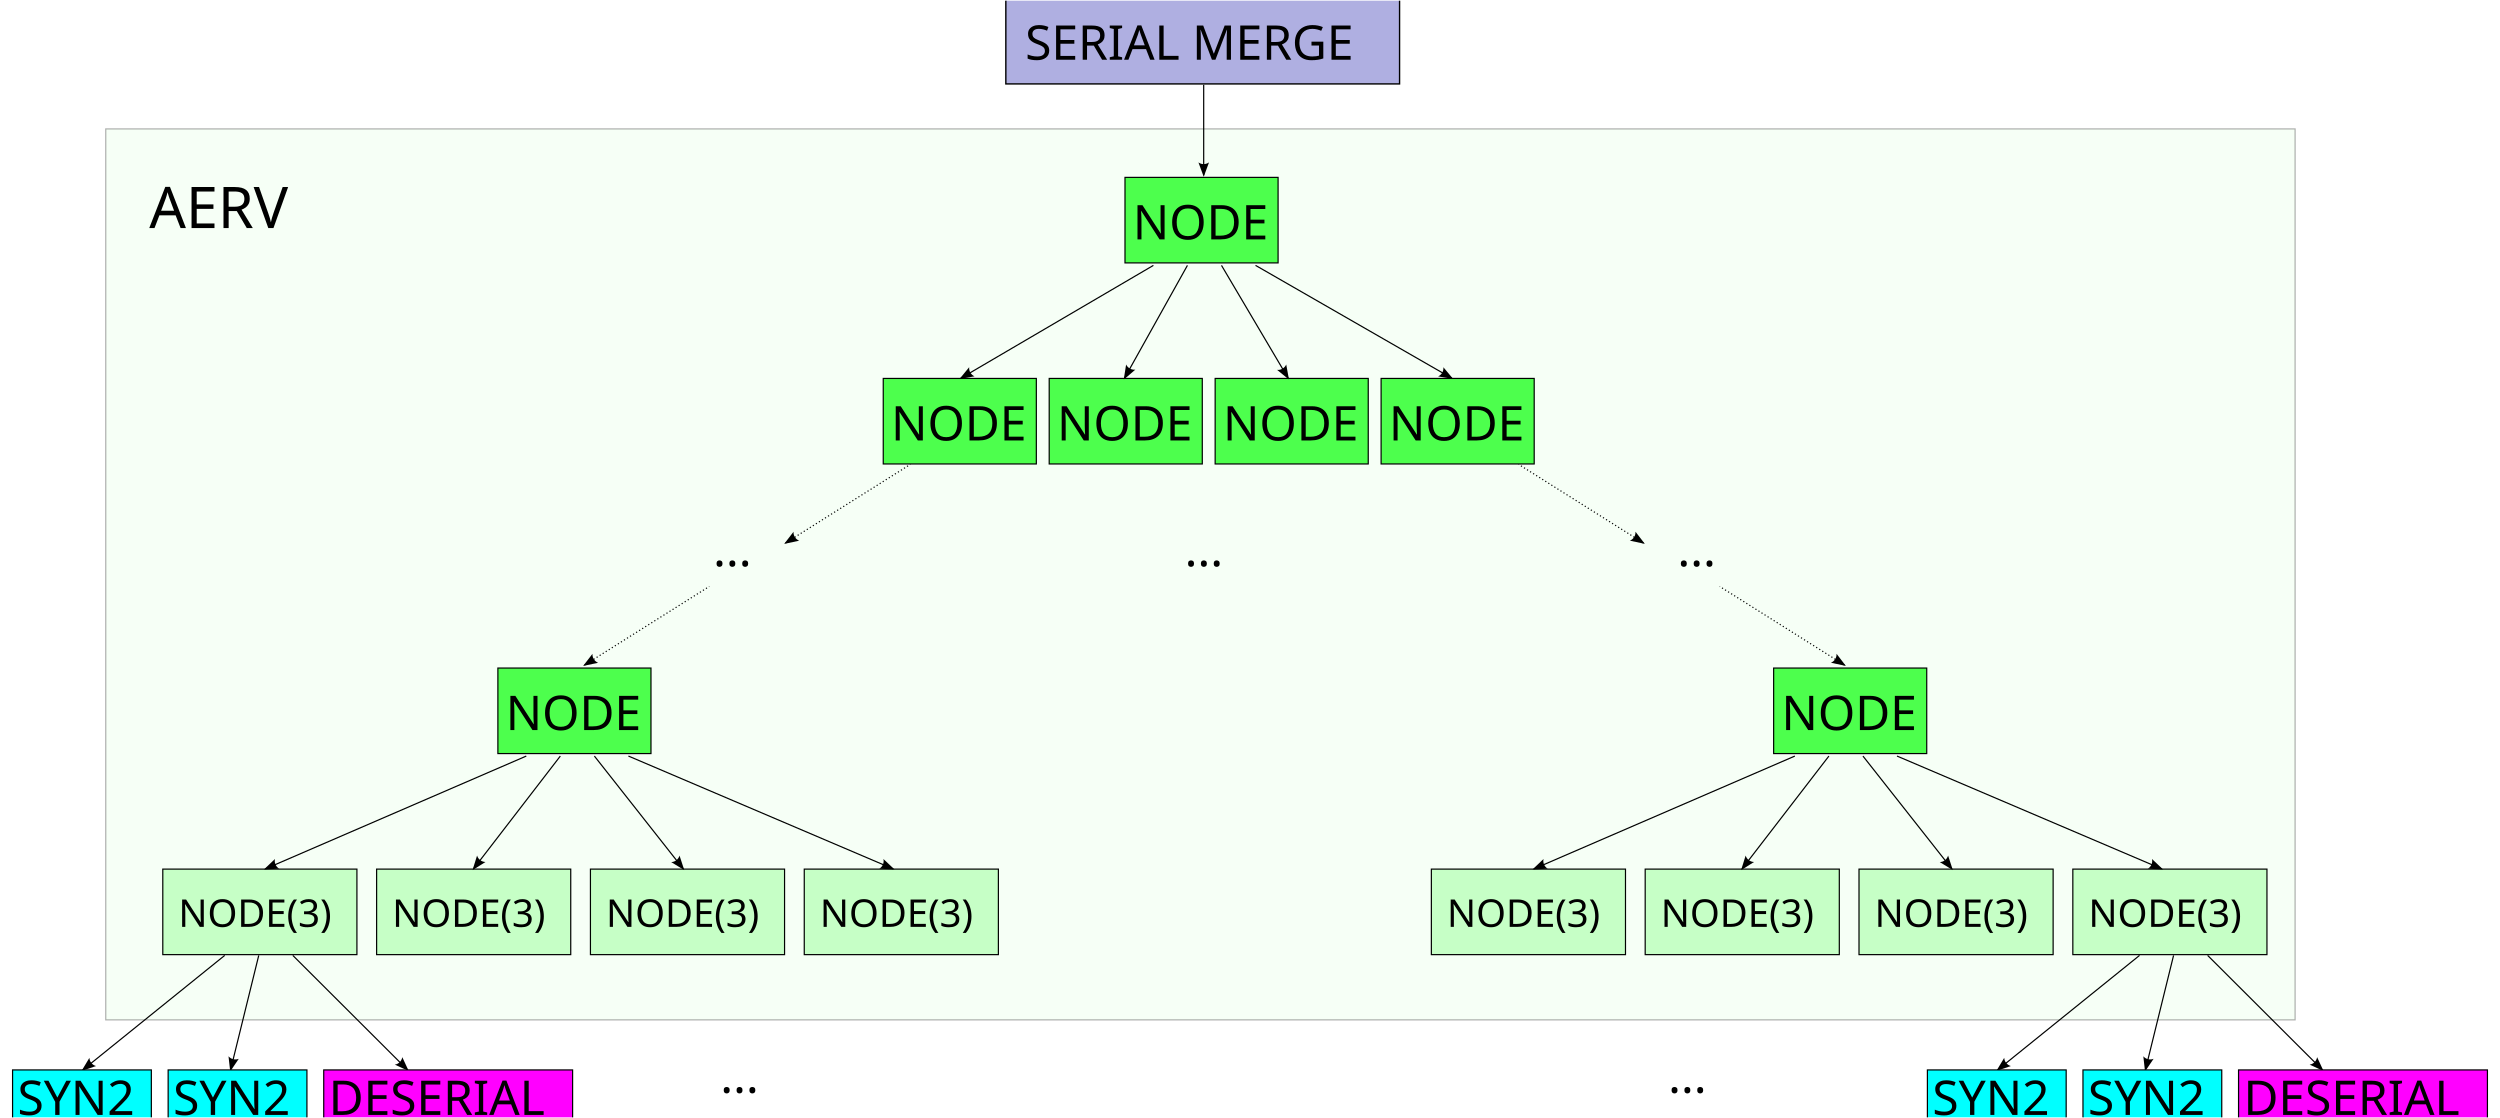
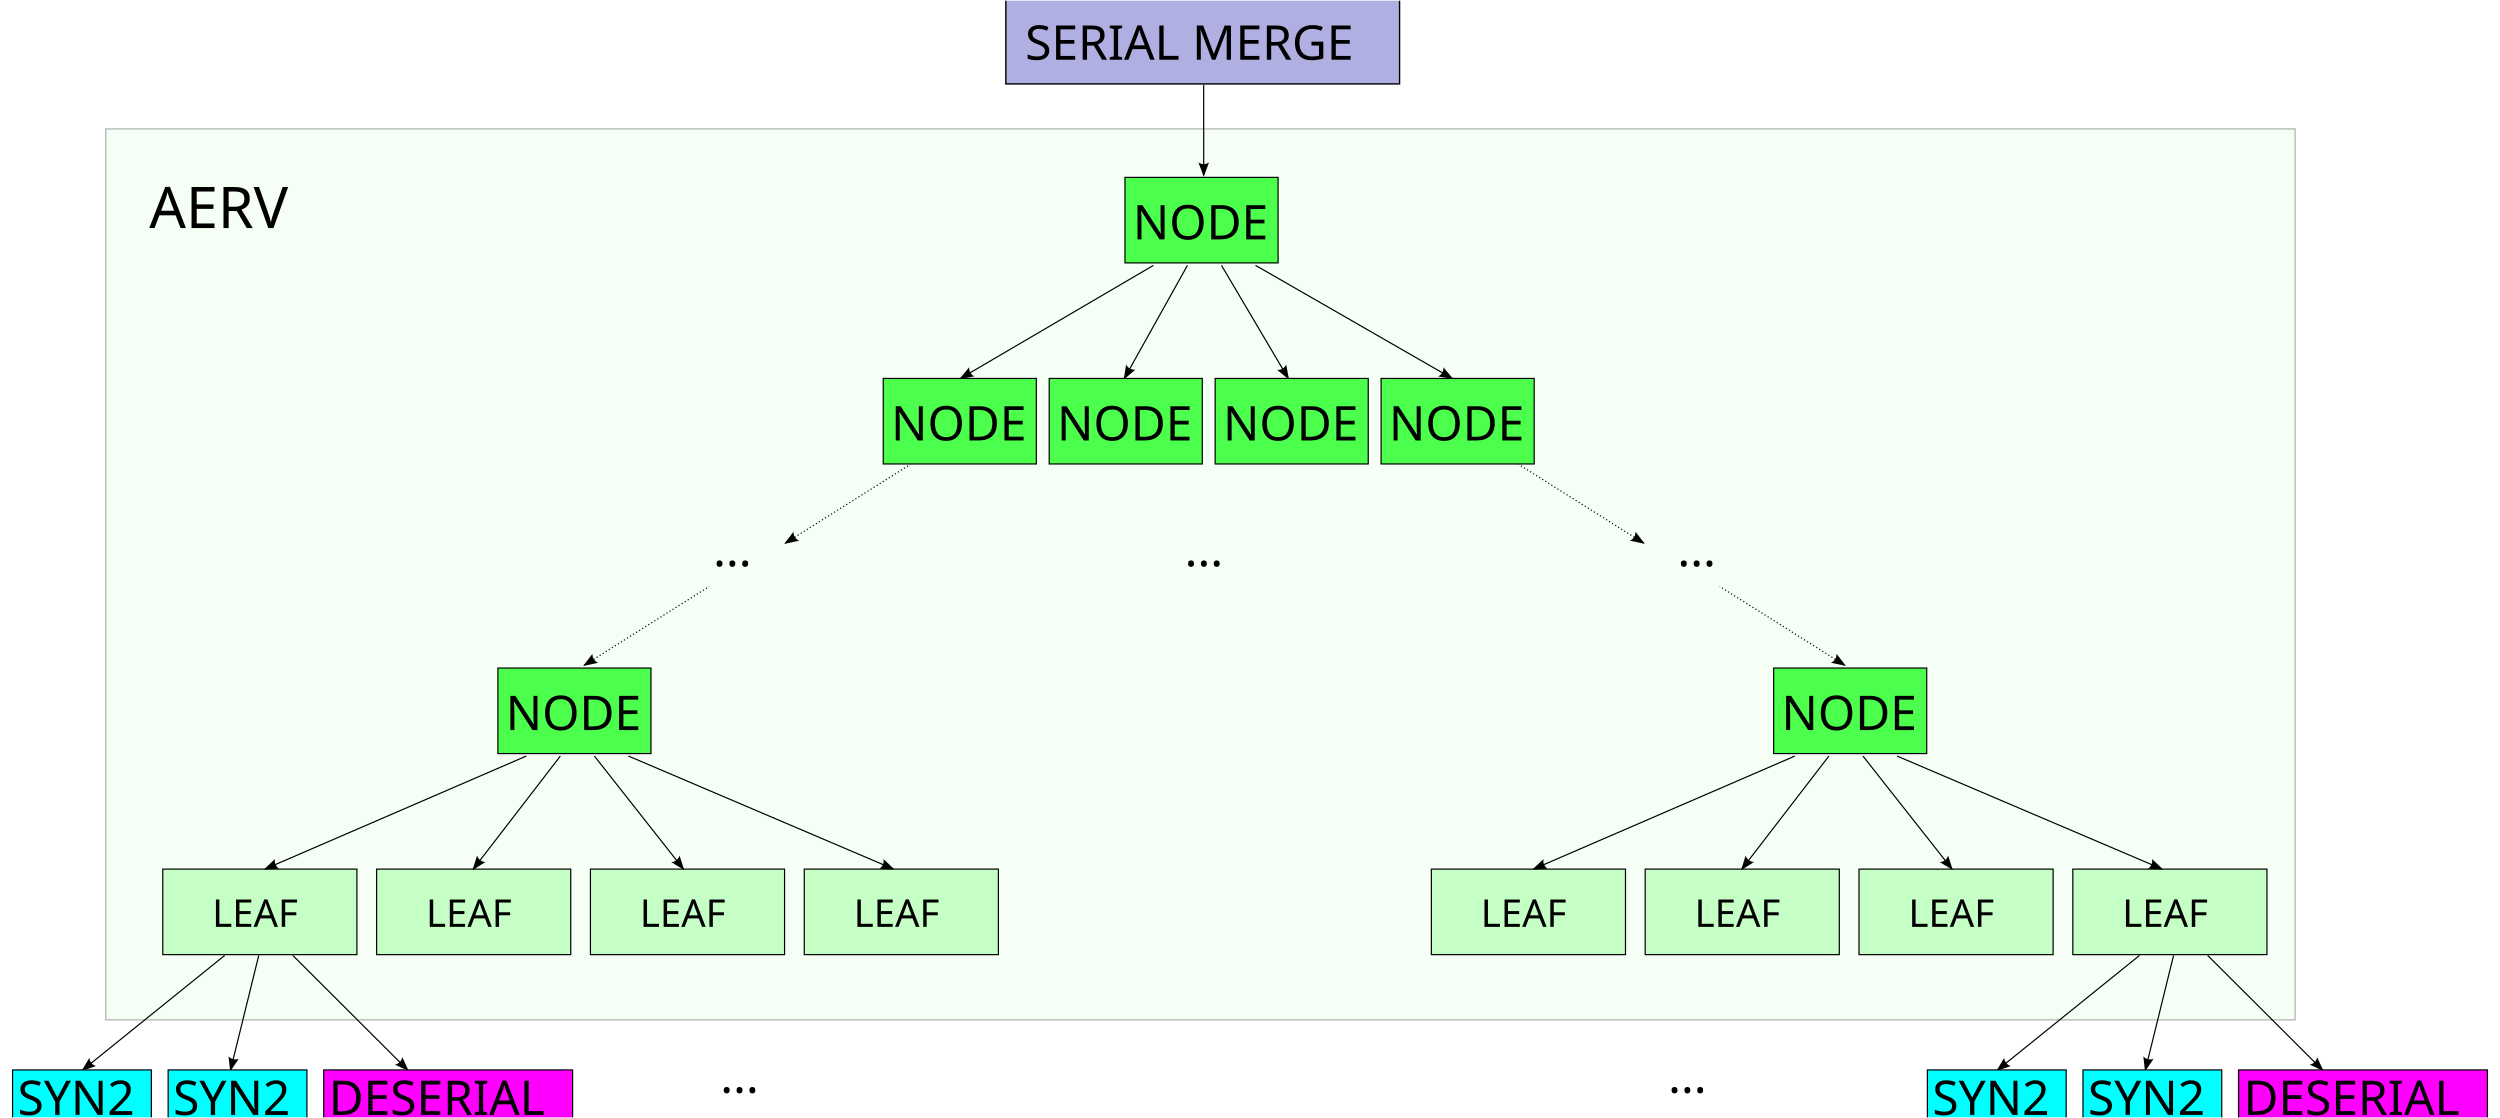
<svg xmlns="http://www.w3.org/2000/svg" width="2088.965" height="934.122" id="svg2" version="1.1">
  <defs id="defs4">
    <marker orient="auto" refY="0" refX="0" id="Arrow2Lstart" style="overflow:visible">
      <path id="path4101" style="fill-rule:evenodd;stroke-width:0.625;stroke-linejoin:round" d="M 8.719,4.034 -2.207,0.016 8.719,-4.002 c -1.745,2.372 -1.735,5.617 -6e-7,8.035 z" transform="matrix(1.1,0,0,1.1,1.1,0)" />
    </marker>
    <marker orient="auto" refY="0" refX="0" id="Arrow2Lend" style="overflow:visible">
      <path id="path4083" style="fill-rule:evenodd;stroke-width:0.625;stroke-linejoin:round" d="M 8.719,4.034 -2.207,0.016 8.719,-4.002 c -1.745,2.372 -1.735,5.617 -6e-7,8.035 z" transform="matrix(-1.1,0,0,-1.1,-1.1,0)" />
    </marker>
  </defs>
  <g id="layer1" transform="translate(672.4371,99.59834)">
    <rect style="fill:#00ff00;fill-opacity:0.039;stroke:#000000;stroke-width:1;stroke-linecap:butt;stroke-miterlimit:4;stroke-opacity:0.315;stroke-dasharray:none;stroke-dashoffset:0" id="rect5739" width="1829.386" height="744.482" x="36.365" y="117.715" transform="translate(-620.4371,-109.5983)" />
    <rect style="fill:#00ff00;fill-opacity:0.686;stroke:#000000;stroke-width:1;stroke-linecap:butt;stroke-miterlimit:4;stroke-opacity:1;stroke-dasharray:none;stroke-dashoffset:0" id="rect2987" width="127.92" height="71.462" x="267.591" y="48.616" />
    <path style="fill:none;stroke:#000000;stroke-width:1px;stroke-linecap:butt;stroke-linejoin:miter;stroke-opacity:1;marker-start:url(#Arrow2Lstart);marker-end:none" d="M 694.476,224.571 855.397,130.286" id="path4050" transform="translate(-564.0714,-8.137817)" />
    <path style="fill:none;stroke:#000000;stroke-width:1px;stroke-linecap:butt;stroke-linejoin:miter;stroke-opacity:1;marker-start:url(#Arrow2Lstart);marker-end:none" d="m 831.237,224.571 52.606,-94.286" id="path4052" transform="translate(-564.0714,-8.137817)" />
    <path style="fill:none;stroke:#000000;stroke-width:1px;stroke-linecap:butt;stroke-linejoin:miter;stroke-opacity:1;marker-start:url(#Arrow2Lstart);marker-end:none" d="M 967.998,224.571 912.289,130.286" id="path4054" transform="translate(-564.0714,-8.137817)" />
    <path style="fill:none;stroke:#000000;stroke-width:1px;stroke-linecap:butt;stroke-linejoin:miter;stroke-opacity:1;marker-start:url(#Arrow2Lstart);marker-end:none" d="M 1104.758,224.571 940.735,130.286" id="path4056" transform="translate(-564.0714,-8.137817)" />
    <path style="fill:none;stroke:#000000;stroke-width:1;stroke-linecap:butt;stroke-linejoin:miter;stroke-miterlimit:4;stroke-opacity:1;stroke-dasharray:1, 2;stroke-dashoffset:0;marker-start:url(#Arrow2Lstart);marker-end:none" d="M -184.071,456.148 -79.786,390.434" id="path4522" />
    <path id="path4721" d="M -16.071,354.148 88.214,288.434" style="fill:none;stroke:#000000;stroke-width:1;stroke-linecap:butt;stroke-linejoin:miter;stroke-miterlimit:4;stroke-opacity:1;stroke-dasharray:1, 2;stroke-dashoffset:0;marker-start:url(#Arrow2Lstart);marker-end:none" />
    <text xml:space="preserve" style="font-size:40px;font-style:normal;font-weight:normal;line-height:125%;letter-spacing:0px;word-spacing:0px;fill:#000000;fill-opacity:1;stroke:none;font-family:Sans" x="-76.574" y="373.497" id="text4725">
      <tspan id="tspan4727" x="-76.574" y="373.497">...</tspan>
    </text>
    <rect y="216.616" x="204.258" height="71.462" width="127.92" id="rect4835" style="fill:#00ff00;fill-opacity:0.686;stroke:#000000;stroke-width:1;stroke-linecap:butt;stroke-miterlimit:4;stroke-opacity:1;stroke-dasharray:none;stroke-dashoffset:0" />
    <rect style="fill:#00ff00;fill-opacity:0.686;stroke:#000000;stroke-width:1;stroke-linecap:butt;stroke-miterlimit:4;stroke-opacity:1;stroke-dasharray:none;stroke-dashoffset:0" id="rect4843" width="127.92" height="71.462" x="342.924" y="216.616" />
    <rect y="216.616" x="481.591" height="71.462" width="127.92" id="rect4851" style="fill:#00ff00;fill-opacity:0.686;stroke:#000000;stroke-width:1;stroke-linecap:butt;stroke-miterlimit:4;stroke-opacity:1;stroke-dasharray:none;stroke-dashoffset:0" />
    <rect style="fill:#00ff00;fill-opacity:0.686;stroke:#000000;stroke-width:1;stroke-linecap:butt;stroke-miterlimit:4;stroke-opacity:1;stroke-dasharray:none;stroke-dashoffset:0" id="rect4859" width="127.92" height="71.462" x="65.591" y="216.616" />
    <rect y="458.616" x="-256.409" height="71.462" width="127.92" id="rect4867" style="fill:#00ff00;fill-opacity:0.686;stroke:#000000;stroke-width:1;stroke-linecap:butt;stroke-miterlimit:4;stroke-opacity:1;stroke-dasharray:none;stroke-dashoffset:0" />
    <path id="path4873" d="m -450.738,626.434 218.064,-94.286" style="fill:none;stroke:#000000;stroke-width:1px;stroke-linecap:butt;stroke-linejoin:miter;stroke-opacity:1;marker-start:url(#Arrow2Lstart);marker-end:none" />
    <path id="path4875" d="m -276.834,626.434 72.606,-94.286" style="fill:none;stroke:#000000;stroke-width:1px;stroke-linecap:butt;stroke-linejoin:miter;stroke-opacity:1;marker-start:url(#Arrow2Lstart);marker-end:none" />
    <path id="path4877" d="m -101.502,626.434 -74.28,-94.286" style="fill:none;stroke:#000000;stroke-width:1px;stroke-linecap:butt;stroke-linejoin:miter;stroke-opacity:1;marker-start:url(#Arrow2Lstart);marker-end:none" />
    <path id="path4879" d="M 73.83,626.434 -147.336,532.148" style="fill:none;stroke:#000000;stroke-width:1px;stroke-linecap:butt;stroke-linejoin:miter;stroke-opacity:1;marker-start:url(#Arrow2Lstart);marker-end:none" />
    <path id="path4913" d="M 868.828,456.148 764.543,390.434" style="fill:none;stroke:#000000;stroke-width:1;stroke-linecap:butt;stroke-linejoin:miter;stroke-miterlimit:4;stroke-opacity:1;stroke-dasharray:1, 2;stroke-dashoffset:0;marker-start:url(#Arrow2Lstart);marker-end:none" />
    <path style="fill:none;stroke:#000000;stroke-width:1;stroke-linecap:butt;stroke-linejoin:miter;stroke-miterlimit:4;stroke-opacity:1;stroke-dasharray:1, 2;stroke-dashoffset:0;marker-start:url(#Arrow2Lstart);marker-end:none" d="M 700.828,354.148 596.543,288.434" id="path4915" />
    <text id="text4917" y="373.497" x="-761.331" style="font-size:40px;font-style:normal;font-weight:normal;line-height:125%;letter-spacing:0px;word-spacing:0px;fill:#000000;fill-opacity:1;stroke:none;font-family:Sans" xml:space="preserve" transform="scale(-1,1)">
      <tspan y="373.497" x="-761.331" id="tspan4919">...</tspan>
    </text>
    <path style="fill:none;stroke:#000000;stroke-width:1px;stroke-linecap:butt;stroke-linejoin:miter;stroke-opacity:1;marker-end:url(#Arrow2Lend)" d="m 333.35,-28.768 0,75.558" id="path4921" />
    <path style="fill:none;stroke:#000000;stroke-width:1px;stroke-linecap:butt;stroke-linejoin:miter;stroke-opacity:1;marker-start:url(#Arrow2Lstart);marker-end:none" d="m -603.29,794.434 118.616,-95.714" id="path5137" />
    <path style="fill:none;stroke:#000000;stroke-width:1px;stroke-linecap:butt;stroke-linejoin:miter;stroke-opacity:1;marker-start:url(#Arrow2Lstart);marker-end:none" d="m -479.784,794.434 23.555,-95.714" id="path5139" />
    <path style="fill:none;stroke:#000000;stroke-width:1px;stroke-linecap:butt;stroke-linejoin:miter;stroke-opacity:1;marker-start:url(#Arrow2Lstart);marker-end:none" d="m -331.858,794.434 -95.924,-95.714" id="path5141" />
    <text id="text5169" y="373.497" x="317.426" style="font-size:40px;font-style:normal;font-weight:normal;line-height:125%;letter-spacing:0px;word-spacing:0px;fill:#000000;fill-opacity:1;stroke:none;font-family:Sans" xml:space="preserve">
      <tspan y="373.497" x="317.426" id="tspan5171">...</tspan>
    </text>
    <rect style="fill:#00ff00;fill-opacity:0.686;stroke:#000000;stroke-width:1;stroke-linecap:butt;stroke-miterlimit:4;stroke-opacity:1;stroke-dasharray:none;stroke-dashoffset:0" id="rect5291" width="127.92" height="71.462" x="809.591" y="458.616" />
    <text xml:space="preserve" style="font-size:40px;font-style:normal;font-weight:normal;line-height:125%;letter-spacing:0px;word-spacing:0px;fill:#000000;fill-opacity:1;stroke:none;font-family:Sans" x="-70.574" y="813.497" id="text5413">
      <tspan id="tspan5415" x="-70.574" y="813.497">...</tspan>
    </text>
    <text id="text5417" y="813.497" x="721.426" style="font-size:40px;font-style:normal;font-weight:normal;line-height:125%;letter-spacing:0px;word-spacing:0px;fill:#000000;fill-opacity:1;stroke:none;font-family:Sans" xml:space="preserve">
      <tspan y="813.497" x="721.426" id="tspan5419">...</tspan>
    </text>
    <path id="path5495" d="m -401.937,834.023 0,-39.599 207.964,0 0,39.599" style="fill:#ff00ff;fill-opacity:1;stroke:#000000;stroke-width:1px;stroke-linecap:butt;stroke-linejoin:miter;stroke-opacity:1" />
    <text xml:space="preserve" style="font-size:40px;font-style:normal;font-weight:normal;line-height:125%;letter-spacing:0px;word-spacing:0px;fill:#000000;fill-opacity:1;stroke:none;font-family:Sans" x="-397.783" y="832.032" id="text5491">
      <tspan id="tspan5493" x="-397.783" y="832.032">DESERIAL</tspan>
    </text>
    <path style="fill:#00ffff;fill-opacity:1;stroke:#000000;stroke-width:1px;stroke-linecap:butt;stroke-linejoin:miter;stroke-opacity:1" d="m -531.937,834.023 0,-39.599 115.964,0 0,39.599" id="path5503" />
    <text id="text5499" y="832.032" x="-527.783" style="font-size:40px;font-style:normal;font-weight:normal;line-height:125%;letter-spacing:0px;word-spacing:0px;fill:#000000;fill-opacity:1;stroke:none;font-family:Sans" xml:space="preserve">
      <tspan y="832.032" x="-527.783" id="tspan5501">SYN2</tspan>
    </text>
    <path id="path5511" d="m -661.937,834.023 0,-39.599 115.964,0 0,39.599" style="fill:#00ffff;fill-opacity:1;stroke:#000000;stroke-width:1px;stroke-linecap:butt;stroke-linejoin:miter;stroke-opacity:1" />
    <text xml:space="preserve" style="font-size:40px;font-style:normal;font-weight:normal;line-height:125%;letter-spacing:0px;word-spacing:0px;fill:#000000;fill-opacity:1;stroke:none;font-family:Sans" x="-657.783" y="832.032" id="text5507">
      <tspan id="tspan5509" x="-657.783" y="832.032">SYN2</tspan>
    </text>
    <path style="fill:#afafe1;fill-opacity:1;stroke:#000000;stroke-width:1.161px;stroke-linecap:butt;stroke-linejoin:miter;stroke-opacity:1" d="m 168.025,-99.018 0,69.539 329,0 0,-69.539" id="path5569" />
    <text xml:space="preserve" style="font-size:40px;font-style:normal;font-weight:normal;line-height:125%;letter-spacing:0px;word-spacing:0px;fill:#000000;fill-opacity:1;stroke:none;font-family:Sans" x="184.185" y="-49.688" id="text5565">
      <tspan id="tspan5567" x="184.185" y="-49.688">SERIAL MERGE</tspan>
    </text>
    <text xml:space="preserve" style="font-size:40px;font-style:normal;font-weight:normal;line-height:125%;letter-spacing:0px;word-spacing:0px;fill:#000000;fill-opacity:1;stroke:none;font-family:Sans" x="274.157" y="100.423" id="text3757">
      <tspan id="tspan3759" x="274.157" y="100.423">NODE</tspan>
    </text>
    <text id="text4837" y="268.423" x="210.824" style="font-size:40px;font-style:normal;font-weight:normal;line-height:125%;letter-spacing:0px;word-spacing:0px;fill:#000000;fill-opacity:1;stroke:none;font-family:Sans" xml:space="preserve">
      <tspan y="268.423" x="210.824" id="tspan4839">NODE</tspan>
    </text>
    <text xml:space="preserve" style="font-size:40px;font-style:normal;font-weight:normal;line-height:125%;letter-spacing:0px;word-spacing:0px;fill:#000000;fill-opacity:1;stroke:none;font-family:Sans" x="349.491" y="268.423" id="text4845">
      <tspan id="tspan4847" x="349.491" y="268.423">NODE</tspan>
    </text>
    <text id="text4853" y="268.423" x="488.157" style="font-size:40px;font-style:normal;font-weight:normal;line-height:125%;letter-spacing:0px;word-spacing:0px;fill:#000000;fill-opacity:1;stroke:none;font-family:Sans" xml:space="preserve">
      <tspan y="268.423" x="488.157" id="tspan4855">NODE</tspan>
    </text>
    <text xml:space="preserve" style="font-size:40px;font-style:normal;font-weight:normal;line-height:125%;letter-spacing:0px;word-spacing:0px;fill:#000000;fill-opacity:1;stroke:none;font-family:Sans" x="72.157" y="268.423" id="text4861">
      <tspan id="tspan4863" x="72.157" y="268.423">NODE</tspan>
    </text>
    <text id="text4869" y="510.423" x="-249.843" style="font-size:40px;font-style:normal;font-weight:normal;line-height:125%;letter-spacing:0px;word-spacing:0px;fill:#000000;fill-opacity:1;stroke:none;font-family:Sans" xml:space="preserve">
      <tspan y="510.423" x="-249.843" id="tspan4871">NODE</tspan>
    </text>
    <text xml:space="preserve" style="font-size:40px;font-style:normal;font-weight:normal;line-height:125%;letter-spacing:0px;word-spacing:0px;fill:#000000;fill-opacity:1;stroke:none;font-family:Sans" x="816.157" y="510.423" id="text5293">
      <tspan id="tspan5295" x="816.157" y="510.423">NODE</tspan>
    </text>
-     <g id="g3088" transform="translate(-78,0)">
-       <rect style="fill:#00ff00;fill-opacity:0.196;stroke:#000000;stroke-width:1;stroke-linecap:butt;stroke-miterlimit:4;stroke-opacity:1;stroke-dasharray:none;stroke-dashoffset:0" id="rect4907" width="162.206" height="71.462" x="-458.409" y="626.616" />
-       <text xml:space="preserve" style="font-size:40px;font-style:normal;font-weight:normal;line-height:125%;letter-spacing:0px;word-spacing:0px;fill:#000000;fill-opacity:1;stroke:none;font-family:Sans" x="-445.364" y="674.886" id="text4909">
-         <tspan id="tspan4911" x="-445.364" y="674.886" style="font-size:32px">NODE(3)</tspan>
+     <g id="g3108">
+       <rect style="fill:#00ff00;fill-opacity:0.196;stroke:#000000;stroke-width:1;stroke-linecap:butt;stroke-miterlimit:4;stroke-opacity:1;stroke-dasharray:none;stroke-dashoffset:0" id="rect4907" width="162.206" height="71.462" x="-536.409" y="626.616" />
+       <text xml:space="preserve" style="font-size:40px;font-style:normal;font-weight:normal;line-height:125%;letter-spacing:0px;word-spacing:0px;fill:#000000;fill-opacity:1;stroke:none;font-family:Sans" x="-495.119" y="674.886" id="text4909">
+         <tspan id="tspan4911" x="-495.119" y="674.886" style="font-size:32px">LEAF</tspan>
      </text>
    </g>
    <text xml:space="preserve" style="font-size:40px;font-style:normal;font-weight:normal;line-height:125%;letter-spacing:0px;word-spacing:0px;fill:#000000;fill-opacity:1;stroke:none;font-family:Sans" x="-547.706" y="90.95" id="text5741">
      <tspan id="tspan5743" x="-547.706" y="90.95" style="font-size:48px">AERV</tspan>
    </text>
-     <g transform="translate(100.6667,0)" id="g3093">
-       <rect y="626.616" x="-458.409" height="71.462" width="162.206" id="rect3095" style="fill:#00ff00;fill-opacity:0.196;stroke:#000000;stroke-width:1;stroke-linecap:butt;stroke-miterlimit:4;stroke-opacity:1;stroke-dasharray:none;stroke-dashoffset:0" />
-       <text id="text3097" y="674.886" x="-445.364" style="font-size:40px;font-style:normal;font-weight:normal;line-height:125%;letter-spacing:0px;word-spacing:0px;fill:#000000;fill-opacity:1;stroke:none;font-family:Sans" xml:space="preserve">
-         <tspan style="font-size:32px" y="674.886" x="-445.364" id="tspan3099">NODE(3)</tspan>
+     <g id="g3116">
+       <rect y="626.616" x="-357.742" height="71.462" width="162.206" id="rect3095" style="fill:#00ff00;fill-opacity:0.196;stroke:#000000;stroke-width:1;stroke-linecap:butt;stroke-miterlimit:4;stroke-opacity:1;stroke-dasharray:none;stroke-dashoffset:0" />
+       <text id="text3097" y="674.886" x="-316.452" style="font-size:40px;font-style:normal;font-weight:normal;line-height:125%;letter-spacing:0px;word-spacing:0px;fill:#000000;fill-opacity:1;stroke:none;font-family:Sans" xml:space="preserve">
+         <tspan style="font-size:32px" y="674.886" x="-316.452" id="tspan3099">LEAF</tspan>
      </text>
    </g>
-     <g id="g3101" transform="translate(279.3334,0)">
-       <rect style="fill:#00ff00;fill-opacity:0.196;stroke:#000000;stroke-width:1;stroke-linecap:butt;stroke-miterlimit:4;stroke-opacity:1;stroke-dasharray:none;stroke-dashoffset:0" id="rect3103" width="162.206" height="71.462" x="-458.409" y="626.616" />
-       <text xml:space="preserve" style="font-size:40px;font-style:normal;font-weight:normal;line-height:125%;letter-spacing:0px;word-spacing:0px;fill:#000000;fill-opacity:1;stroke:none;font-family:Sans" x="-445.364" y="674.886" id="text3105">
-         <tspan id="tspan3107" x="-445.364" y="674.886" style="font-size:32px">NODE(3)</tspan>
+     <g id="g3124">
+       <rect style="fill:#00ff00;fill-opacity:0.196;stroke:#000000;stroke-width:1;stroke-linecap:butt;stroke-miterlimit:4;stroke-opacity:1;stroke-dasharray:none;stroke-dashoffset:0" id="rect3103" width="162.206" height="71.462" x="-179.076" y="626.616" />
+       <text xml:space="preserve" style="font-size:40px;font-style:normal;font-weight:normal;line-height:125%;letter-spacing:0px;word-spacing:0px;fill:#000000;fill-opacity:1;stroke:none;font-family:Sans" x="-137.785" y="674.886" id="text3105">
+         <tspan id="tspan3107" x="-137.785" y="674.886" style="font-size:32px">LEAF</tspan>
      </text>
    </g>
-     <g transform="translate(458,0)" id="g3109">
-       <rect y="626.616" x="-458.409" height="71.462" width="162.206" id="rect3111" style="fill:#00ff00;fill-opacity:0.196;stroke:#000000;stroke-width:1;stroke-linecap:butt;stroke-miterlimit:4;stroke-opacity:1;stroke-dasharray:none;stroke-dashoffset:0" />
-       <text id="text3113" y="674.886" x="-445.364" style="font-size:40px;font-style:normal;font-weight:normal;line-height:125%;letter-spacing:0px;word-spacing:0px;fill:#000000;fill-opacity:1;stroke:none;font-family:Sans" xml:space="preserve">
-         <tspan style="font-size:32px" y="674.886" x="-445.364" id="tspan3115">NODE(3)</tspan>
+     <g id="g3132">
+       <rect y="626.616" x="-0.409" height="71.462" width="162.206" id="rect3111" style="fill:#00ff00;fill-opacity:0.196;stroke:#000000;stroke-width:1;stroke-linecap:butt;stroke-miterlimit:4;stroke-opacity:1;stroke-dasharray:none;stroke-dashoffset:0" />
+       <text id="text3113" y="674.886" x="40.881" style="font-size:40px;font-style:normal;font-weight:normal;line-height:125%;letter-spacing:0px;word-spacing:0px;fill:#000000;fill-opacity:1;stroke:none;font-family:Sans" xml:space="preserve">
+         <tspan style="font-size:32px" y="674.886" x="40.881" id="tspan3115">LEAF</tspan>
      </text>
    </g>
    <path style="fill:none;stroke:#000000;stroke-width:1px;stroke-linecap:butt;stroke-linejoin:miter;stroke-opacity:1;marker-start:url(#Arrow2Lstart);marker-end:none" d="M 609.262,626.434 827.326,532.148" id="path3117" />
    <path style="fill:none;stroke:#000000;stroke-width:1px;stroke-linecap:butt;stroke-linejoin:miter;stroke-opacity:1;marker-start:url(#Arrow2Lstart);marker-end:none" d="m 783.166,626.434 72.606,-94.286" id="path3119" />
    <path style="fill:none;stroke:#000000;stroke-width:1px;stroke-linecap:butt;stroke-linejoin:miter;stroke-opacity:1;marker-start:url(#Arrow2Lstart);marker-end:none" d="M 958.498,626.434 884.218,532.148" id="path3121" />
    <path style="fill:none;stroke:#000000;stroke-width:1px;stroke-linecap:butt;stroke-linejoin:miter;stroke-opacity:1;marker-start:url(#Arrow2Lstart);marker-end:none" d="M 1133.83,626.434 912.664,532.148" id="path3123" />
    <path id="path3125" d="M 996.71,794.434 1115.326,698.719" style="fill:none;stroke:#000000;stroke-width:1px;stroke-linecap:butt;stroke-linejoin:miter;stroke-opacity:1;marker-start:url(#Arrow2Lstart);marker-end:none" />
    <path id="path3127" d="m 1120.216,794.434 23.555,-95.714" style="fill:none;stroke:#000000;stroke-width:1px;stroke-linecap:butt;stroke-linejoin:miter;stroke-opacity:1;marker-start:url(#Arrow2Lstart);marker-end:none" />
    <path id="path3129" d="m 1268.142,794.434 -95.924,-95.714" style="fill:none;stroke:#000000;stroke-width:1px;stroke-linecap:butt;stroke-linejoin:miter;stroke-opacity:1;marker-start:url(#Arrow2Lstart);marker-end:none" />
    <path style="fill:#ff00ff;fill-opacity:1;stroke:#000000;stroke-width:1px;stroke-linecap:butt;stroke-linejoin:miter;stroke-opacity:1" d="m 1198.063,834.023 0,-39.599 207.964,0 0,39.599" id="path3131" />
    <text id="text3133" y="832.032" x="1202.217" style="font-size:40px;font-style:normal;font-weight:normal;line-height:125%;letter-spacing:0px;word-spacing:0px;fill:#000000;fill-opacity:1;stroke:none;font-family:Sans" xml:space="preserve">
      <tspan y="832.032" x="1202.217" id="tspan3135">DESERIAL</tspan>
    </text>
    <path id="path3137" d="m 1068.063,834.023 0,-39.599 115.965,0 0,39.599" style="fill:#00ffff;fill-opacity:1;stroke:#000000;stroke-width:1px;stroke-linecap:butt;stroke-linejoin:miter;stroke-opacity:1" />
    <text xml:space="preserve" style="font-size:40px;font-style:normal;font-weight:normal;line-height:125%;letter-spacing:0px;word-spacing:0px;fill:#000000;fill-opacity:1;stroke:none;font-family:Sans" x="1072.217" y="832.032" id="text3139">
      <tspan id="tspan3141" x="1072.217" y="832.032">SYN2</tspan>
    </text>
    <path style="fill:#00ffff;fill-opacity:1;stroke:#000000;stroke-width:1px;stroke-linecap:butt;stroke-linejoin:miter;stroke-opacity:1" d="m 938.063,834.023 0,-39.599 115.964,0 0,39.599" id="path3143" />
    <text id="text3145" y="832.032" x="942.217" style="font-size:40px;font-style:normal;font-weight:normal;line-height:125%;letter-spacing:0px;word-spacing:0px;fill:#000000;fill-opacity:1;stroke:none;font-family:Sans" xml:space="preserve">
      <tspan y="832.032" x="942.217" id="tspan3147">SYN2</tspan>
    </text>
-     <g transform="translate(982,0)" id="g3149">
-       <rect y="626.616" x="-458.409" height="71.462" width="162.206" id="rect3151" style="fill:#00ff00;fill-opacity:0.196;stroke:#000000;stroke-width:1;stroke-linecap:butt;stroke-miterlimit:4;stroke-opacity:1;stroke-dasharray:none;stroke-dashoffset:0" />
-       <text id="text3153" y="674.886" x="-445.364" style="font-size:40px;font-style:normal;font-weight:normal;line-height:125%;letter-spacing:0px;word-spacing:0px;fill:#000000;fill-opacity:1;stroke:none;font-family:Sans" xml:space="preserve">
-         <tspan style="font-size:32px" y="674.886" x="-445.364" id="tspan3155">NODE(3)</tspan>
+     <g id="g3140">
+       <rect y="626.616" x="523.591" height="71.462" width="162.206" id="rect3151" style="fill:#00ff00;fill-opacity:0.196;stroke:#000000;stroke-width:1;stroke-linecap:butt;stroke-miterlimit:4;stroke-opacity:1;stroke-dasharray:none;stroke-dashoffset:0" />
+       <text id="text3153" y="674.886" x="564.881" style="font-size:40px;font-style:normal;font-weight:normal;line-height:125%;letter-spacing:0px;word-spacing:0px;fill:#000000;fill-opacity:1;stroke:none;font-family:Sans" xml:space="preserve">
+         <tspan style="font-size:32px" y="674.886" x="564.881" id="tspan3155">LEAF</tspan>
      </text>
    </g>
-     <g id="g3157" transform="translate(1160.667,0)">
-       <rect style="fill:#00ff00;fill-opacity:0.196;stroke:#000000;stroke-width:1;stroke-linecap:butt;stroke-miterlimit:4;stroke-opacity:1;stroke-dasharray:none;stroke-dashoffset:0" id="rect3159" width="162.206" height="71.462" x="-458.409" y="626.616" />
-       <text xml:space="preserve" style="font-size:40px;font-style:normal;font-weight:normal;line-height:125%;letter-spacing:0px;word-spacing:0px;fill:#000000;fill-opacity:1;stroke:none;font-family:Sans" x="-445.364" y="674.886" id="text3161">
-         <tspan id="tspan3163" x="-445.364" y="674.886" style="font-size:32px">NODE(3)</tspan>
+     <g id="g3148">
+       <rect style="fill:#00ff00;fill-opacity:0.196;stroke:#000000;stroke-width:1;stroke-linecap:butt;stroke-miterlimit:4;stroke-opacity:1;stroke-dasharray:none;stroke-dashoffset:0" id="rect3159" width="162.206" height="71.462" x="702.258" y="626.616" />
+       <text xml:space="preserve" style="font-size:40px;font-style:normal;font-weight:normal;line-height:125%;letter-spacing:0px;word-spacing:0px;fill:#000000;fill-opacity:1;stroke:none;font-family:Sans" x="743.548" y="674.886" id="text3161">
+         <tspan id="tspan3163" x="743.548" y="674.886" style="font-size:32px">LEAF</tspan>
      </text>
    </g>
-     <g transform="translate(1339.333,0)" id="g3165">
-       <rect y="626.616" x="-458.409" height="71.462" width="162.206" id="rect3167" style="fill:#00ff00;fill-opacity:0.196;stroke:#000000;stroke-width:1;stroke-linecap:butt;stroke-miterlimit:4;stroke-opacity:1;stroke-dasharray:none;stroke-dashoffset:0" />
-       <text id="text3169" y="674.886" x="-445.364" style="font-size:40px;font-style:normal;font-weight:normal;line-height:125%;letter-spacing:0px;word-spacing:0px;fill:#000000;fill-opacity:1;stroke:none;font-family:Sans" xml:space="preserve">
-         <tspan style="font-size:32px" y="674.886" x="-445.364" id="tspan3171">NODE(3)</tspan>
+     <g id="g3156">
+       <rect y="626.616" x="880.924" height="71.462" width="162.206" id="rect3167" style="fill:#00ff00;fill-opacity:0.196;stroke:#000000;stroke-width:1;stroke-linecap:butt;stroke-miterlimit:4;stroke-opacity:1;stroke-dasharray:none;stroke-dashoffset:0" />
+       <text id="text3169" y="674.886" x="922.215" style="font-size:40px;font-style:normal;font-weight:normal;line-height:125%;letter-spacing:0px;word-spacing:0px;fill:#000000;fill-opacity:1;stroke:none;font-family:Sans" xml:space="preserve">
+         <tspan style="font-size:32px" y="674.886" x="922.215" id="tspan3171">LEAF</tspan>
      </text>
    </g>
-     <g id="g3173" transform="translate(1518,0)">
-       <rect style="fill:#00ff00;fill-opacity:0.196;stroke:#000000;stroke-width:1;stroke-linecap:butt;stroke-miterlimit:4;stroke-opacity:1;stroke-dasharray:none;stroke-dashoffset:0" id="rect3175" width="162.206" height="71.462" x="-458.409" y="626.616" />
-       <text xml:space="preserve" style="font-size:40px;font-style:normal;font-weight:normal;line-height:125%;letter-spacing:0px;word-spacing:0px;fill:#000000;fill-opacity:1;stroke:none;font-family:Sans" x="-445.364" y="674.886" id="text3177">
-         <tspan id="tspan3179" x="-445.364" y="674.886" style="font-size:32px">NODE(3)</tspan>
+     <g id="g3164">
+       <rect style="fill:#00ff00;fill-opacity:0.196;stroke:#000000;stroke-width:1;stroke-linecap:butt;stroke-miterlimit:4;stroke-opacity:1;stroke-dasharray:none;stroke-dashoffset:0" id="rect3175" width="162.206" height="71.462" x="1059.591" y="626.616" />
+       <text xml:space="preserve" style="font-size:40px;font-style:normal;font-weight:normal;line-height:125%;letter-spacing:0px;word-spacing:0px;fill:#000000;fill-opacity:1;stroke:none;font-family:Sans" x="1100.882" y="674.886" id="text3177">
+         <tspan id="tspan3179" x="1100.882" y="674.886" style="font-size:32px">LEAF</tspan>
      </text>
    </g>
  </g>
</svg>
